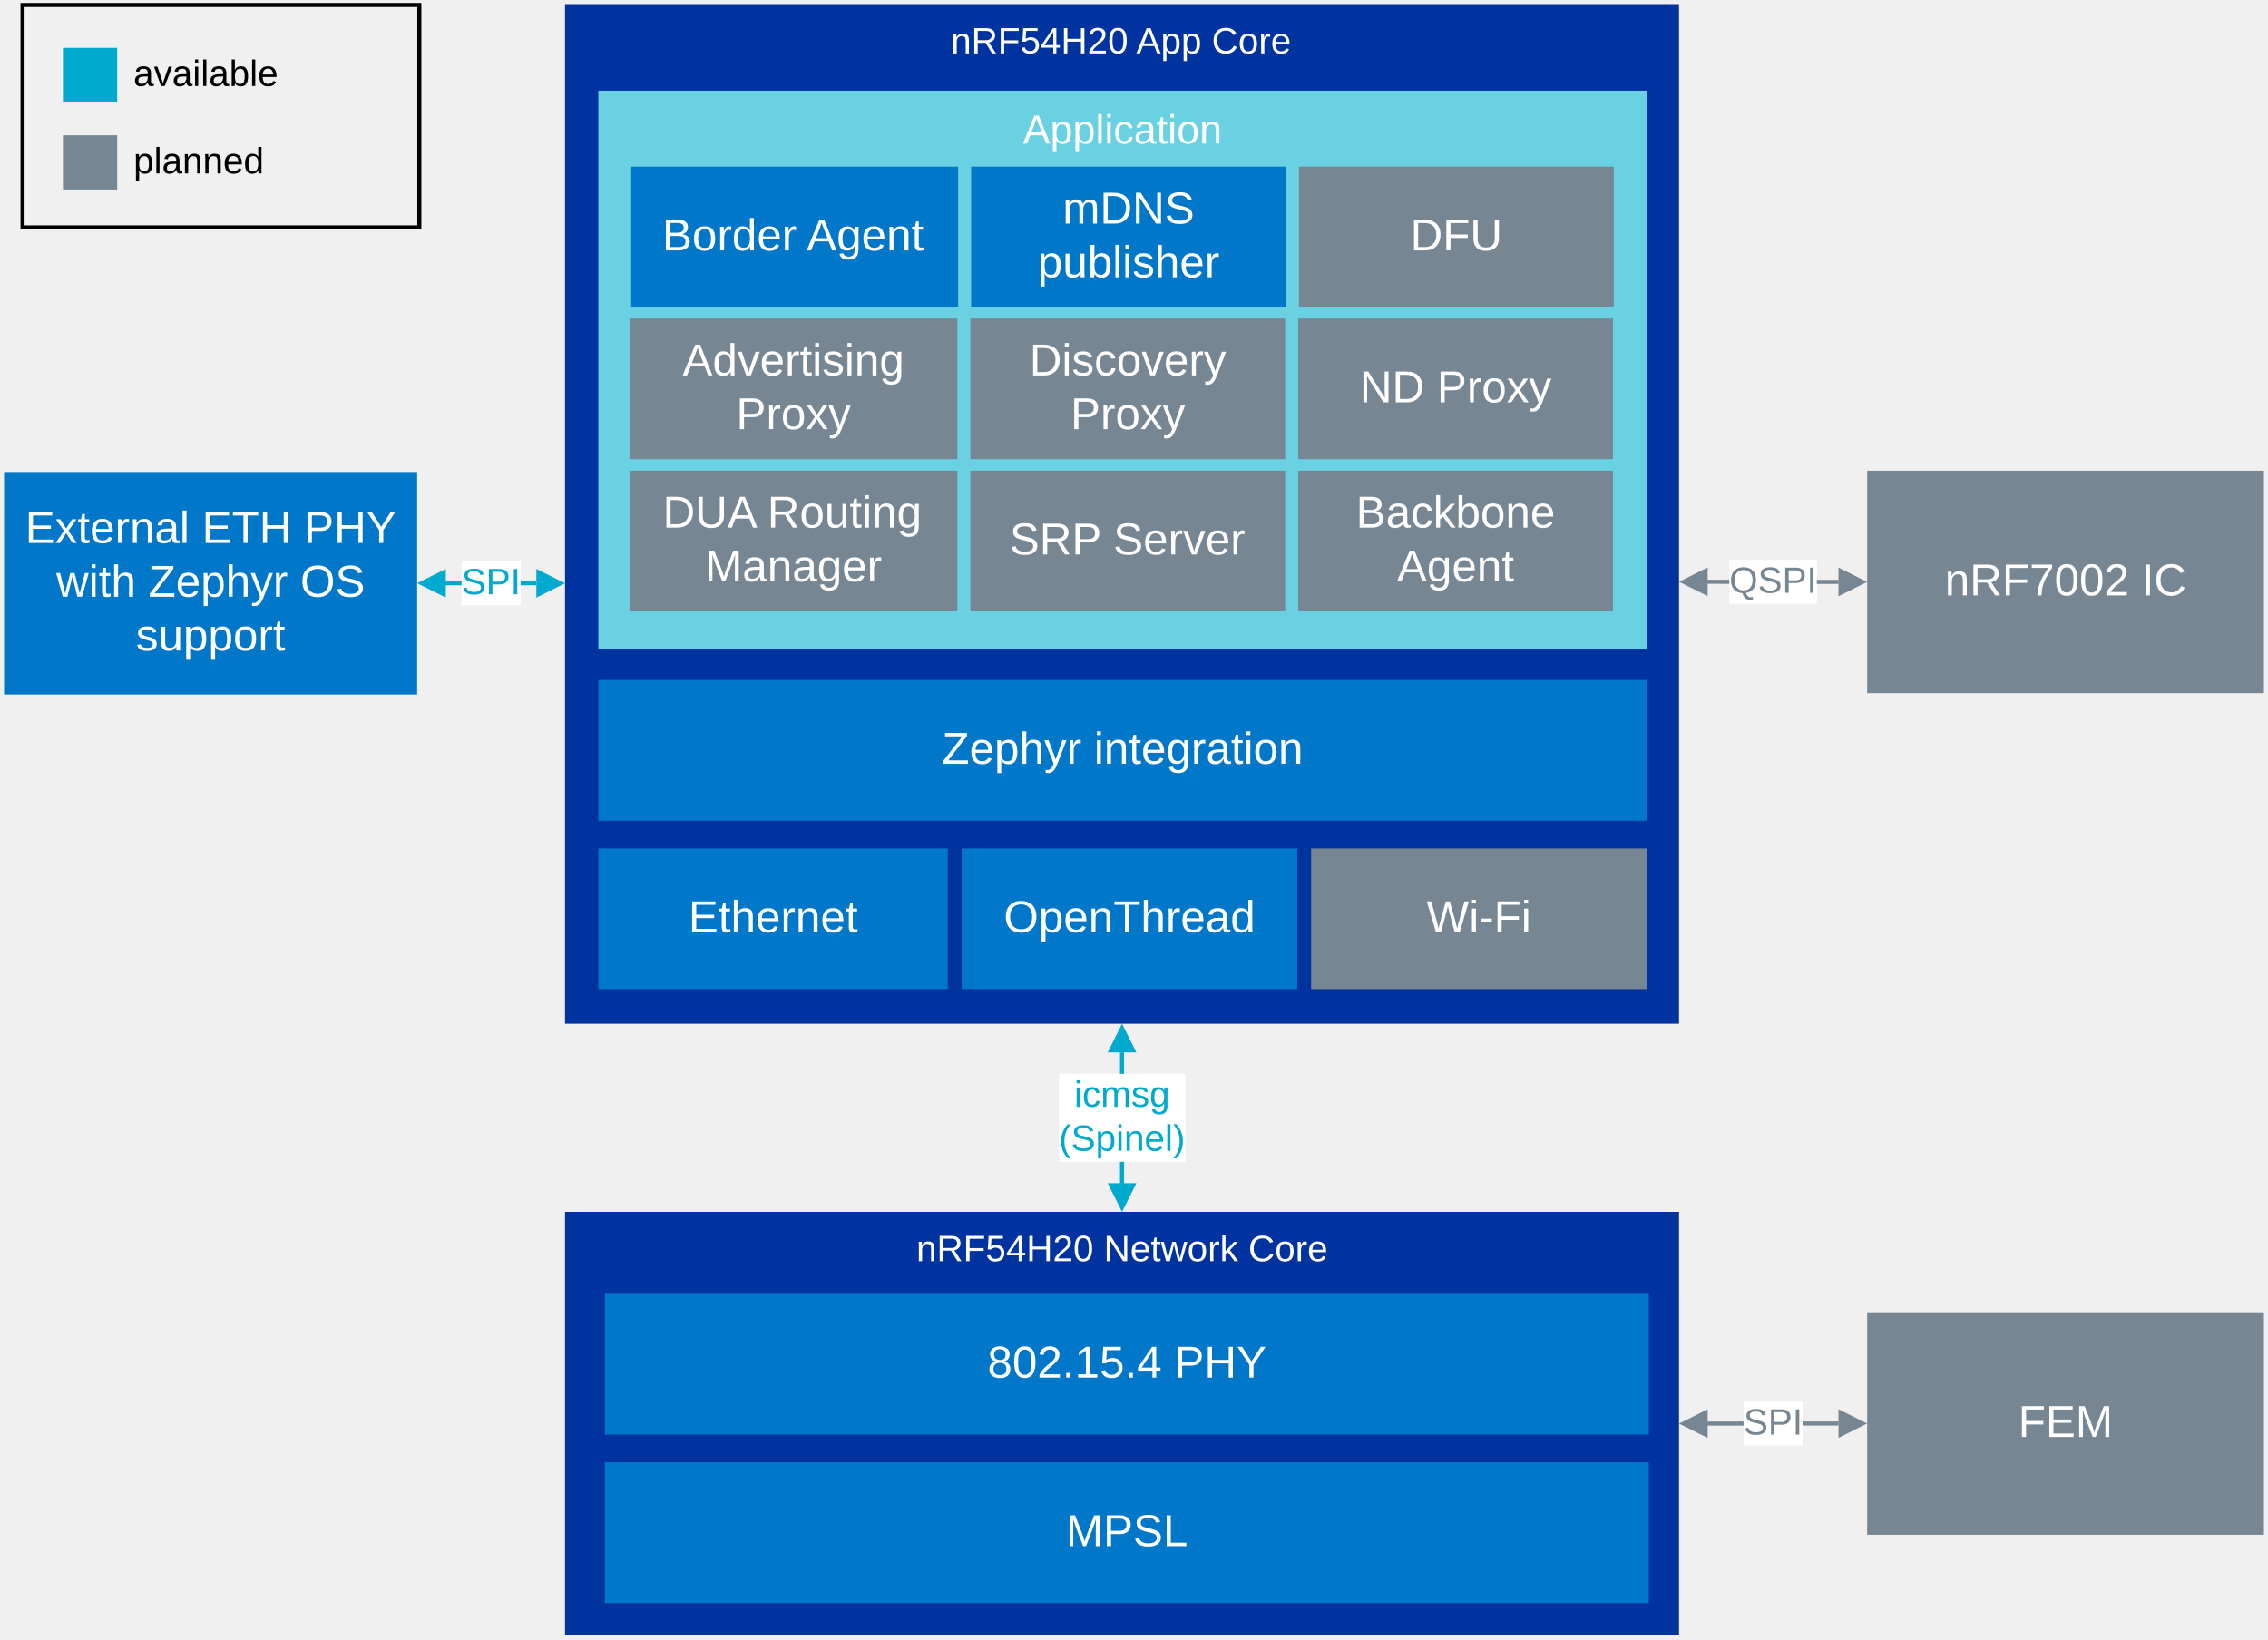
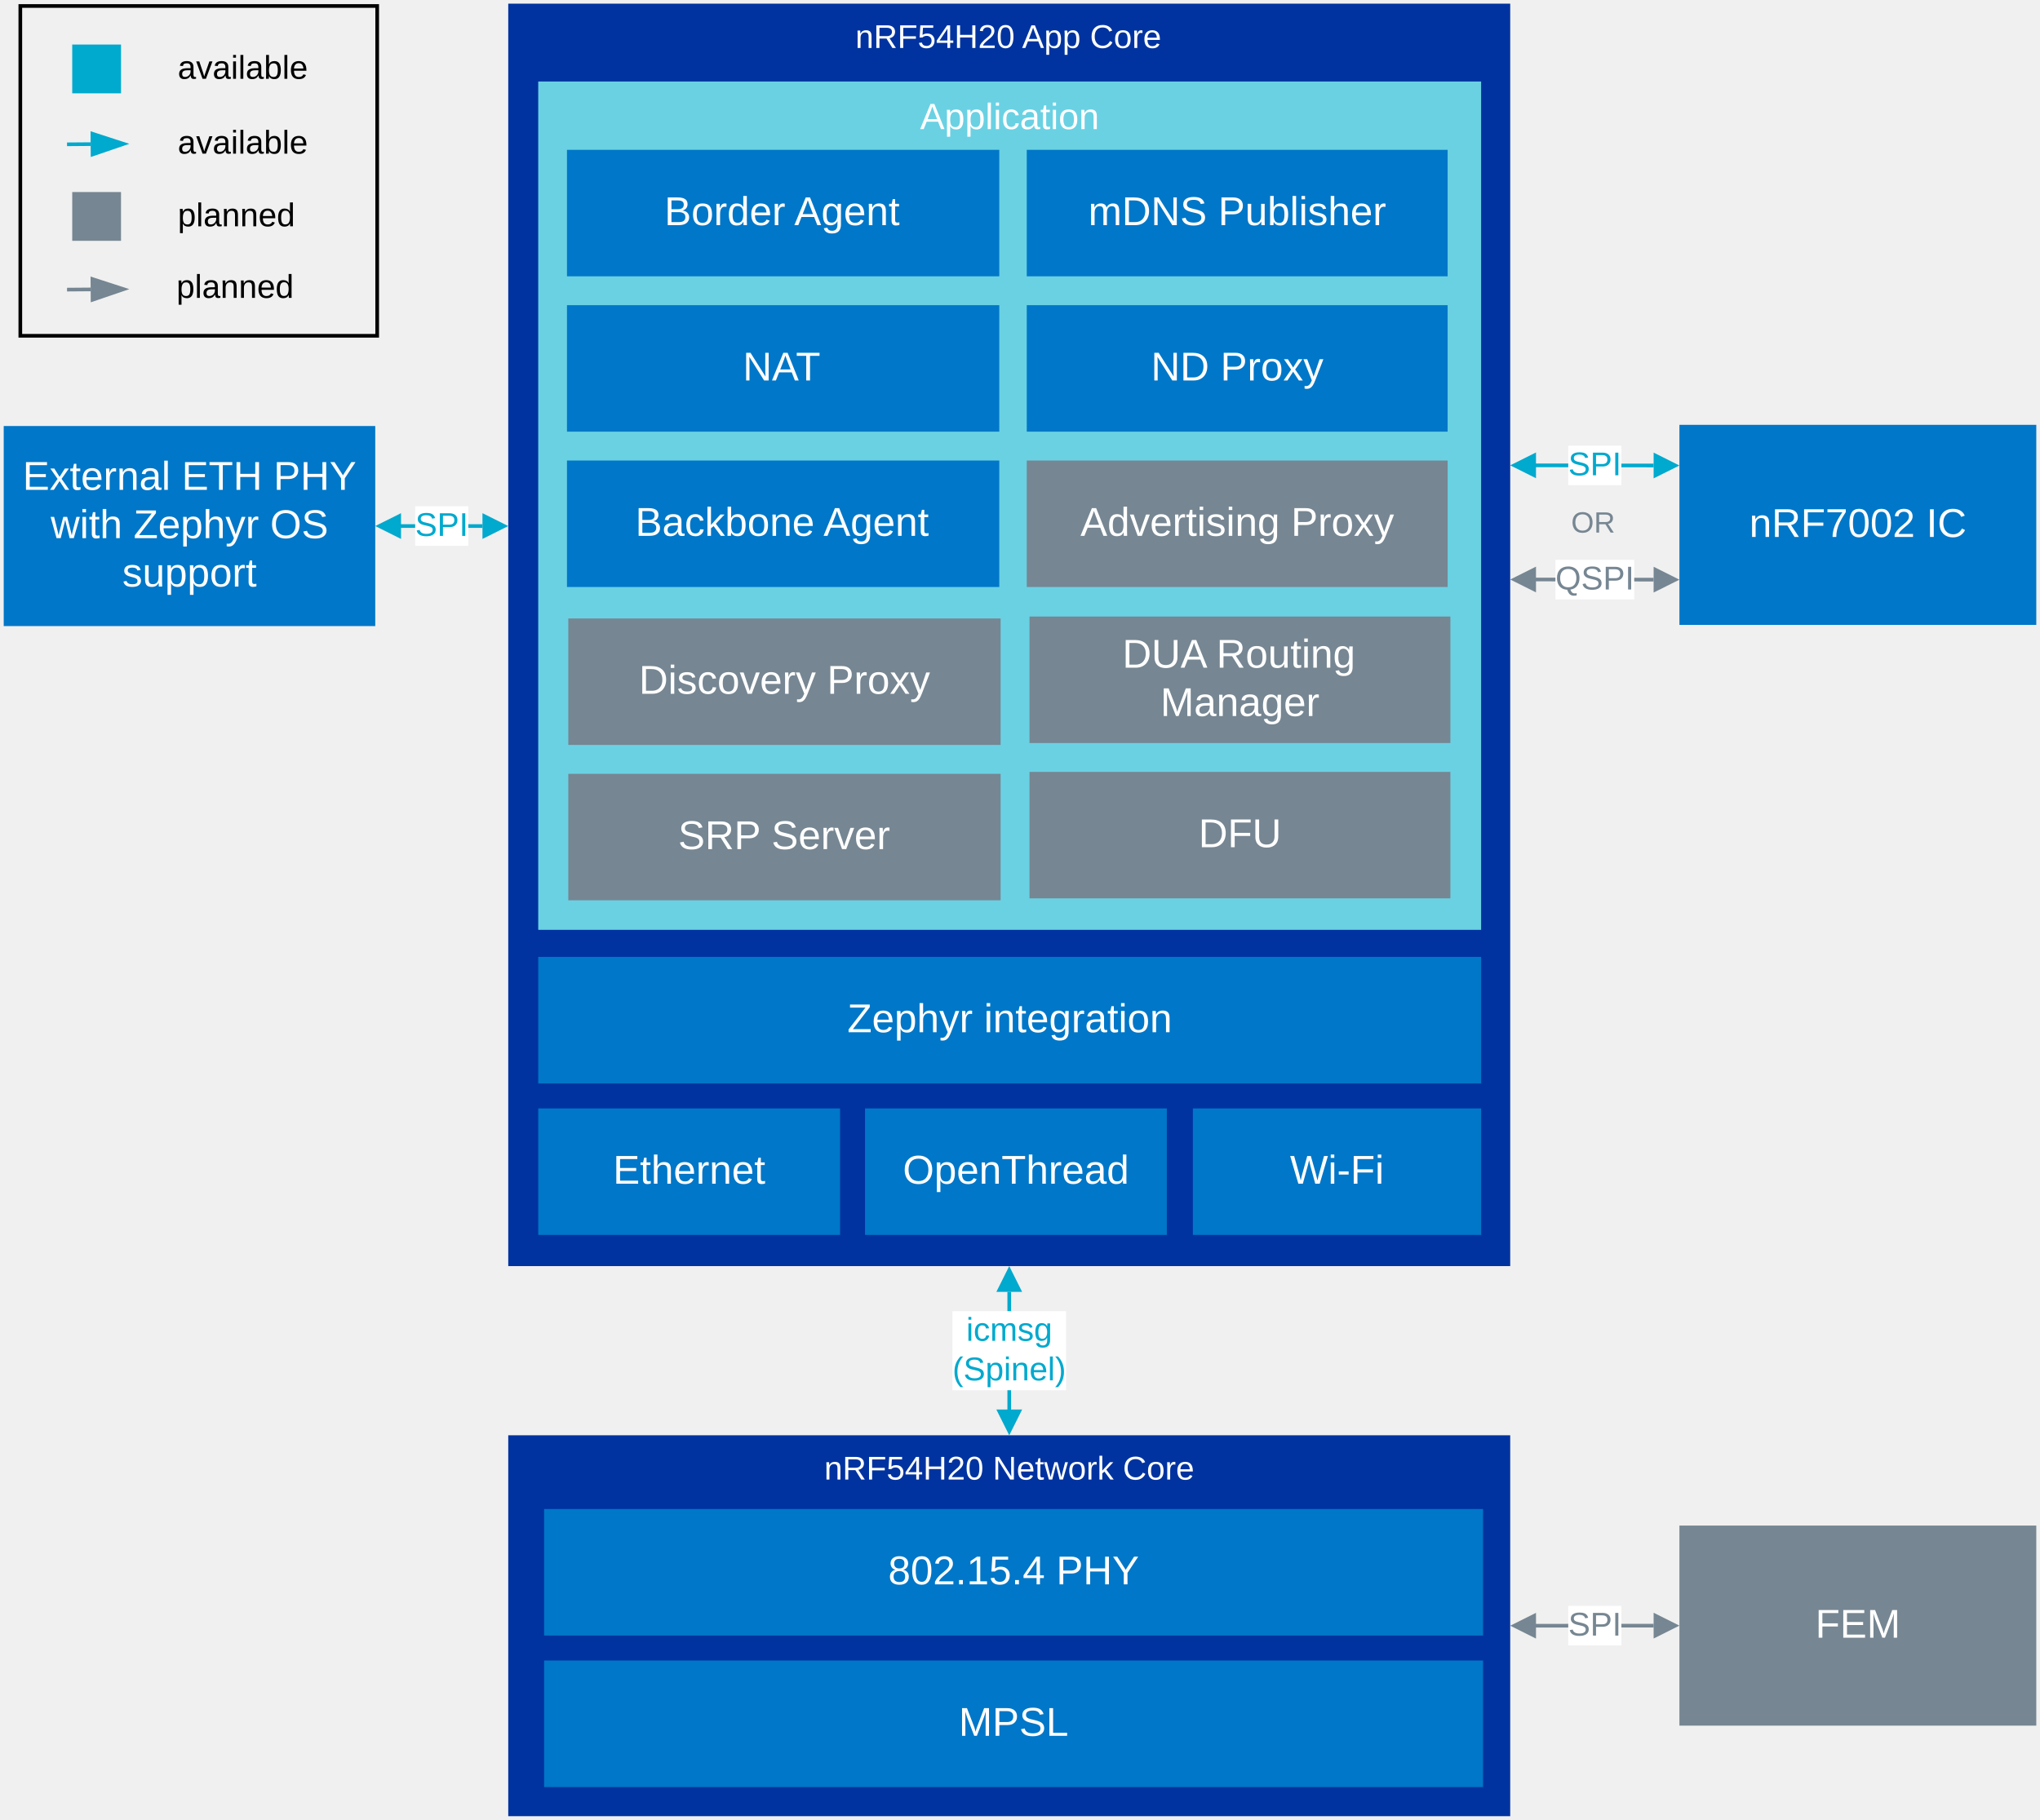
- <svg xmlns="http://www.w3.org/2000/svg" xmlns:xlink="http://www.w3.org/1999/xlink" width="7.736in" height="5.593in" viewBox="0 0 556.988 402.677" xml:space="preserve" color-interpolation-filters="sRGB" class="st21">
+ <svg xmlns="http://www.w3.org/2000/svg" xmlns:xlink="http://www.w3.org/1999/xlink" width="7.736in" height="6.903in" viewBox="0 0 556.988 497.035" xml:space="preserve" color-interpolation-filters="sRGB" class="st24">
  <style type="text/css">
	
		.st1 {fill:#0033a0;stroke:none;stroke-width:1}
		.st2 {fill:#ffffff;font-family:Arial;font-size:0.75em}
- 		.st3 {fill:#6ad1e3;stroke:none;stroke-width:1}
- 		.st4 {fill:#ffffff;font-family:Arial;font-size:0.833em}
- 		.st5 {fill:#0077c8;stroke:none;stroke-width:1}
- 		.st6 {fill:#ffffff;font-family:Arial;font-size:0.917em}
- 		.st7 {font-size:1em}
- 		.st8 {marker-end:url(#mrkr4-38);marker-start:url(#mrkr4-36);stroke:#00a9ce;stroke-linecap:butt;stroke-width:1}
- 		.st9 {fill:#00a9ce;fill-opacity:1;stroke:#00a9ce;stroke-opacity:1;stroke-width:0.284}
+ 		.st3 {fill:#0077c8;stroke:none;stroke-width:1}
+ 		.st4 {fill:#ffffff;font-family:Arial;font-size:0.917em}
+ 		.st5 {font-size:1em}
+ 		.st6 {marker-end:url(#mrkr4-23);marker-start:url(#mrkr4-21);stroke:#00a9ce;stroke-linecap:butt;stroke-width:1}
+ 		.st7 {fill:#00a9ce;fill-opacity:1;stroke:#00a9ce;stroke-opacity:1;stroke-width:0.284}
+ 		.st8 {fill:#ffffff;stroke:none;stroke-linecap:butt;stroke-width:7.2}
+ 		.st9 {fill:#00a9ce;font-family:Arial;font-size:0.75em}
		.st10 {fill:#ffffff;stroke:none;stroke-linecap:butt}
- 		.st11 {fill:#00a9ce;font-family:Arial;font-size:0.75em}
- 		.st12 {fill:#ffffff;stroke:none;stroke-linecap:butt;stroke-width:7.2}
- 		.st13 {fill:#768692;stroke:none;stroke-width:1}
- 		.st14 {fill:none;stroke:#000000;stroke-width:1}
- 		.st15 {fill:#00a9ce;stroke:none;stroke-width:1}
- 		.st16 {fill:none;stroke:none;stroke-width:1}
- 		.st17 {fill:#000000;font-family:Arial;font-size:0.75em}
- 		.st18 {marker-end:url(#mrkr4-112);marker-start:url(#mrkr4-110);stroke:#768692;stroke-linecap:butt;stroke-width:1}
- 		.st19 {fill:#768692;fill-opacity:1;stroke:#768692;stroke-opacity:1;stroke-width:0.284}
- 		.st20 {fill:#768692;font-family:Arial;font-size:0.75em}
- 		.st21 {fill:none;fill-rule:evenodd;font-size:12px;overflow:visible;stroke-linecap:square;stroke-miterlimit:3}
+ 		.st11 {fill:#768692;stroke:none;stroke-width:1}
+ 		.st12 {fill:none;stroke:#000000;stroke-width:1}
+ 		.st13 {fill:#00a9ce;stroke:none;stroke-width:1}
+ 		.st14 {fill:none;stroke:none;stroke-width:1}
+ 		.st15 {fill:#000000;font-family:Arial;font-size:0.75em}
+ 		.st16 {marker-end:url(#mrkr4-62);marker-start:url(#mrkr4-60);stroke:#768692;stroke-linecap:butt;stroke-width:1}
+ 		.st17 {fill:#768692;fill-opacity:1;stroke:#768692;stroke-opacity:1;stroke-width:0.284}
+ 		.st18 {fill:#768692;font-family:Arial;font-size:0.75em}
+ 		.st19 {marker-end:url(#mrkr13-79);stroke:#00a9ce;stroke-linecap:butt;stroke-width:1}
+ 		.st20 {marker-end:url(#mrkr13-88);stroke:#768692;stroke-linecap:butt;stroke-width:1}
+ 		.st21 {fill:#6ad1e3;stroke:none;stroke-width:1}
+ 		.st22 {fill:#ffffff;font-family:Arial;font-size:0.833em}
+ 		.st23 {fill:#768692;font-family:Arial;font-size:0.667em}
+ 		.st24 {fill:none;fill-rule:evenodd;font-size:12px;overflow:visible;stroke-linecap:square;stroke-miterlimit:3}
	
	</style>
  <defs id="Markers">
    <g id="lend4">
      <path d="M 2 1 L 0 0 L 2 -1 L 2 1 " style="stroke:none" />
    </g>
-     <marker id="mrkr4-36" class="st9" refX="6.68" orient="auto" markerUnits="strokeWidth" overflow="visible">
+     <marker id="mrkr4-21" class="st7" refX="6.68" orient="auto" markerUnits="strokeWidth" overflow="visible">
      <use xlink:href="#lend4" transform="scale(3.52) " />
    </marker>
-     <marker id="mrkr4-38" class="st9" refX="-7.04" orient="auto" markerUnits="strokeWidth" overflow="visible">
+     <marker id="mrkr4-23" class="st7" refX="-7.04" orient="auto" markerUnits="strokeWidth" overflow="visible">
      <use xlink:href="#lend4" transform="scale(-3.52,-3.52) " />
    </marker>
-     <marker id="mrkr4-110" class="st19" refX="6.68" orient="auto" markerUnits="strokeWidth" overflow="visible">
+     <marker id="mrkr4-60" class="st17" refX="6.68" orient="auto" markerUnits="strokeWidth" overflow="visible">
      <use xlink:href="#lend4" transform="scale(3.52) " />
    </marker>
-     <marker id="mrkr4-112" class="st19" refX="-7.04" orient="auto" markerUnits="strokeWidth" overflow="visible">
+     <marker id="mrkr4-62" class="st17" refX="-7.04" orient="auto" markerUnits="strokeWidth" overflow="visible">
      <use xlink:href="#lend4" transform="scale(-3.52,-3.52) " />
+     </marker>
+     <g id="lend13">
+       <path d="M 3 1 L 0 0 L 3 -1 L 3 1 " style="stroke:none" />
+     </g>
+     <marker id="mrkr13-79" class="st7" refX="-10.56" orient="auto" markerUnits="strokeWidth" overflow="visible">
+       <use xlink:href="#lend13" transform="scale(-3.52,-3.52) " />
+     </marker>
+     <marker id="mrkr13-88" class="st17" refX="-10.56" orient="auto" markerUnits="strokeWidth" overflow="visible">
+       <use xlink:href="#lend13" transform="scale(-3.52,-3.52) " />
    </marker>
  </defs>
  <g>
-     <g id="shape15-1" transform="translate(138.764,-151.236)">
-       <rect x="0" y="152.236" width="273.579" height="250.441" class="st1" />
+     <g id="shape25-1" transform="translate(138.764,-1)">
+       <rect x="0" y="393.004" width="273.579" height="104.031" class="st1" />
+       <text x="86.27" y="405.1" class="st2">nRF54H20 Network Core</text>
+     </g>
+     <g id="shape26-4" transform="translate(148.553,-50.3334)">
+       <rect x="0" y="462.474" width="256.374" height="34.562" class="st3" />
+       <text x="93.94" y="483.05" class="st4">802.15.4 PHY</text>
+     </g>
+     <g id="shape27-7" transform="translate(148.553,-8.95818)">
+       <rect x="0" y="462.474" width="256.374" height="34.562" class="st3" />
+       <text x="113.21" y="483.05" class="st4">MPSL</text>
+     </g>
+     <g id="shape29-10" transform="translate(1,-326.04)">
+       <rect x="0" y="442.395" width="101.445" height="54.64" class="st3" />
+       <text x="5.18" y="459.82" class="st4">External ETH PHY <tspan x="12.82" dy="1.2em" class="st5">with Zephyr OS </tspan>
+         <tspan x="32.38" dy="1.2em" class="st5">support</tspan>
+       </text>
+     </g>
+     <g id="shape34-15" transform="translate(102.445,-360.446)">
+       <path d="M6.68 504.12 L7.04 504.12 L29.28 504.12" class="st6" />
+       <rect x="10.906" y="498.722" width="14.506" height="10.8" class="st8" />
+       <text x="10.91" y="506.82" class="st9">SPI</text>
+     </g>
+     <g id="shape35-26" transform="translate(268.467,-105.031)">
+       <path d="M7.09 490.36 L7.09 490 L7.09 457.87" class="st6" />
+       <rect x="-8.419" y="463.133" width="31.012" height="21.6" class="st10" />
+       <text x="-4.66" y="471.23" class="st9">icmsg <tspan x="-8.42" dy="1.2em" class="st5">(Spinel)</tspan>
+       </text>
+     </g>
+     <g id="shape1000-36" transform="translate(458.547,-25.7298)">
+       <rect x="0" y="442.395" width="97.441" height="54.64" class="st11" />
+       <text x="37.11" y="473.02" class="st4">FEM</text>
+     </g>
+     <g id="shape1001-39" transform="translate(458.547,-326.363)">
+       <rect x="0" y="442.395" width="97.441" height="54.64" class="st3" />
+       <text x="19.07" y="473.02" class="st4">nRF7002 IC</text>
+     </g>
+     <g id="shape1012-42" transform="translate(5.53543,-405.327)">
+       <rect x="0" y="406.962" width="97.441" height="90.073" class="st12" />
+     </g>
+     <g id="shape1013-44" transform="translate(19.7087,-431.264)">
+       <rect x="0" y="483.713" width="13.323" height="13.323" class="st11" />
+     </g>
+     <g id="shape1014-46" transform="translate(19.7087,-471.546)">
+       <rect x="0" y="483.713" width="13.323" height="13.323" class="st13" />
+     </g>
+     <g id="shape1015-48" transform="translate(44.5207,-471.546)">
+       <rect x="0" y="483.713" width="47.54" height="13.323" class="st14" />
+       <text x="4" y="493.07" class="st15">available</text>
+     </g>
+     <g id="shape1016-51" transform="translate(44.5207,-431.264)">
+       <rect x="0" y="483.713" width="47.54" height="13.323" class="st14" />
+       <text x="4" y="493.07" class="st15">planned</text>
+     </g>
+     <g id="shape1017-54" transform="translate(412.343,-345.826)">
+       <path d="M6.68 504.1 L7.04 504.1 L39.16 504.14" class="st16" />
+       <rect x="12.349" y="498.722" width="21.507" height="10.8" class="st10" />
+       <text x="12.35" y="506.82" class="st18">QSPI</text>
+     </g>
+     <g id="shape1018-65" transform="translate(412.343,-45.9462)">
+       <path d="M6.68 489.96 L7.04 489.96 L39.16 489.94" class="st16" />
+       <rect x="15.849" y="484.549" width="14.506" height="10.8" class="st8" />
+       <text x="15.85" y="492.65" class="st18">SPI</text>
+     </g>
+     <g id="shape1019-74" transform="translate(18.2913,-450.606)">
+       <path d="M0 490.02 L6.45 489.97" class="st19" />
+     </g>
+     <g id="shape1020-80" transform="translate(44.5207,-451.106)">
+       <rect x="0" y="483.713" width="47.54" height="13.323" class="st14" />
+       <text x="4" y="493.07" class="st15">available</text>
+     </g>
+     <g id="shape1021-83" transform="translate(18.2913,-410.921)">
+       <path d="M0 490.02 L6.45 489.97" class="st20" />
+     </g>
+     <g id="shape1022-89" transform="translate(44.1575,-411.719)">
+       <rect x="0" y="483.713" width="47.54" height="13.323" class="st14" />
+       <text x="4" y="493.07" class="st15">planned</text>
+     </g>
+     <g id="shape1023-92" transform="translate(412.343,-377.007)">
+       <path d="M6.68 504.1 L7.04 504.1 L39.16 504.14" class="st6" />
+       <rect x="15.849" y="498.722" width="14.506" height="10.8" class="st10" />
+       <text x="15.85" y="506.82" class="st9">SPI</text>
+     </g>
+     <g id="shape1024-101" transform="translate(138.764,-151.236)">
+       <rect x="0" y="152.236" width="273.579" height="344.799" class="st1" />
      <text x="94.77" y="164.34" class="st2">nRF54H20 App Core</text>
    </g>
-     <g id="shape16-4" transform="translate(146.949,-243.362)">
-       <rect x="0" y="265.622" width="257.457" height="137.055" class="st3" />
-       <text x="104.27" y="278.62" class="st4">Application</text>
-     </g>
-     <g id="shape21-7" transform="translate(146.949,-201.106)">
-       <rect x="0" y="368.116" width="257.457" height="34.562" class="st5" />
-       <text x="84.4" y="388.7" class="st6">Zephyr integration</text>
-     </g>
-     <g id="shape25-10" transform="translate(138.764,-1)">
-       <rect x="0" y="298.646" width="273.579" height="104.031" class="st1" />
-       <text x="86.27" y="310.75" class="st2">nRF54H20 Network Core</text>
-     </g>
-     <g id="shape26-13" transform="translate(148.553,-50.3334)">
-       <rect x="0" y="368.116" width="256.374" height="34.562" class="st5" />
-       <text x="93.94" y="388.7" class="st6">802.15.4 PHY</text>
-     </g>
-     <g id="shape27-16" transform="translate(148.553,-8.95818)">
-       <rect x="0" y="368.116" width="256.374" height="34.562" class="st5" />
-       <text x="113.21" y="388.7" class="st6">MPSL</text>
-     </g>
-     <g id="shape29-19" transform="translate(1,-232.107)">
-       <rect x="0" y="348.037" width="101.445" height="54.64" class="st5" />
-       <text x="5.18" y="365.46" class="st6">External ETH PHY <tspan x="12.82" dy="1.2em" class="st7">with Zephyr OS </tspan>
-         <tspan x="32.38" dy="1.2em" class="st7">support</tspan>
+     <g id="shape1025-104" transform="translate(146.949,-243.079)">
+       <rect x="0" y="265.339" width="257.457" height="231.697" class="st21" />
+       <text x="104.27" y="278.34" class="st22">Application</text>
+     </g>
+     <g id="shape1026-107" transform="translate(146.949,-201.127)">
+       <rect x="0" y="462.474" width="257.457" height="34.562" class="st3" />
+       <text x="84.4" y="483.05" class="st4">Zephyr integration</text>
+     </g>
+     <g id="shape1027-110" transform="translate(146.949,-159.761)">
+       <rect x="0" y="462.493" width="82.415" height="34.542" class="st3" />
+       <text x="20.42" y="483.06" class="st4">Ethernet</text>
+     </g>
+     <g id="shape1028-113" transform="translate(236.172,-159.761)">
+       <rect x="0" y="462.493" width="82.415" height="34.542" class="st3" />
+       <text x="10.33" y="483.06" class="st4">OpenThread</text>
+     </g>
+     <g id="shape1029-116" transform="translate(325.691,-159.761)">
+       <rect x="0" y="462.493" width="78.715" height="34.542" class="st3" />
+       <text x="26.53" y="483.06" class="st4">Wi-Fi</text>
+     </g>
+     <g id="shape1030-119" transform="translate(154.797,-421.571)">
+       <rect x="0" y="462.493" width="118.04" height="34.542" class="st3" />
+       <text x="26.61" y="483.06" class="st4">Border Agent</text>
+     </g>
+     <g id="shape1031-122" transform="translate(280.337,-421.571)">
+       <rect x="0" y="462.493" width="114.921" height="34.542" class="st3" />
+       <text x="16.81" y="483.06" class="st4">mDNS Publisher</text>
+     </g>
+     <g id="shape1039-125" transform="translate(154.797,-379.142)">
+       <rect x="0" y="462.493" width="118.04" height="34.542" class="st3" />
+       <text x="48.02" y="483.06" class="st4">NAT</text>
+     </g>
+     <g id="shape1040-128" transform="translate(280.337,-379.142)">
+       <rect x="0" y="462.493" width="114.921" height="34.542" class="st3" />
+       <text x="33.93" y="483.06" class="st4">ND Proxy</text>
+     </g>
+     <g id="shape1041-131" transform="translate(154.797,-336.712)">
+       <rect x="0" y="462.493" width="118.04" height="34.542" class="st3" />
+       <text x="18.66" y="483.06" class="st4">Backbone Agent</text>
+     </g>
+     <g id="shape1042-134" transform="translate(280.337,-336.712)">
+       <rect x="0" y="462.493" width="114.921" height="34.542" class="st11" />
+       <text x="14.67" y="483.06" class="st4">Advertising Proxy</text>
+     </g>
+     <g id="shape1043-137" transform="translate(155.161,-293.576)">
+       <rect x="0" y="462.493" width="118.04" height="34.542" class="st11" />
+       <text x="19.29" y="483.06" class="st4">Discovery Proxy</text>
+     </g>
+     <g id="shape1044-140" transform="translate(155.161,-251.146)">
+       <rect x="0" y="462.493" width="118.04" height="34.542" class="st11" />
+       <text x="29.98" y="483.06" class="st4">SRP Server</text>
+     </g>
+     <g id="shape1045-143" transform="translate(281.088,-294.103)">
+       <rect x="0" y="462.493" width="114.921" height="34.542" class="st11" />
+       <text x="25.36" y="476.46" class="st4">DUA Routing <tspan x="35.75" dy="1.2em" class="st5">Manager</tspan>
      </text>
    </g>
-     <g id="shape30-24" transform="translate(146.949,-159.74)">
-       <rect x="0" y="368.135" width="85.819" height="34.542" class="st5" />
-       <text x="22.12" y="388.71" class="st6">Ethernet</text>
-     </g>
-     <g id="shape31-27" transform="translate(236.172,-159.74)">
-       <rect x="0" y="368.135" width="82.415" height="34.542" class="st5" />
-       <text x="10.33" y="388.71" class="st6">OpenThread</text>
-     </g>
-     <g id="shape34-30" transform="translate(102.445,-266.513)">
-       <path d="M6.68 409.76 L7.04 409.76 L29.28 409.76" class="st8" />
-       <rect x="10.906" y="404.364" width="14.506" height="10.8" class="st10" />
-       <text x="10.91" y="412.46" class="st11">SPI</text>
-     </g>
-     <g id="shape35-41" transform="translate(268.467,-105.031)">
-       <path d="M7.09 396 L7.09 395.64 L7.09 363.51" class="st8" />
-       <rect x="-8.419" y="368.775" width="31.012" height="21.6" class="st12" />
-       <text x="-4.66" y="376.87" class="st11">icmsg <tspan x="-8.42" dy="1.2em" class="st7">(Spinel)</tspan>
-       </text>
-     </g>
-     <g id="shape1000-51" transform="translate(458.547,-25.7298)">
-       <rect x="0" y="348.037" width="97.441" height="54.64" class="st13" />
-       <text x="37.11" y="378.66" class="st6">FEM</text>
-     </g>
-     <g id="shape1001-54" transform="translate(458.547,-232.43)">
-       <rect x="0" y="348.037" width="97.441" height="54.64" class="st13" />
-       <text x="19.07" y="378.66" class="st6">nRF7002 IC</text>
-     </g>
-     <g id="shape1002-57" transform="translate(321.991,-159.74)">
-       <rect x="0" y="368.135" width="82.415" height="34.542" class="st13" />
-       <text x="28.38" y="388.71" class="st6">Wi-Fi</text>
-     </g>
-     <g id="shape1003-60" transform="translate(154.797,-327.213)">
-       <rect x="0" y="368.135" width="80.504" height="34.542" class="st5" />
-       <text x="7.84" y="388.71" class="st6">Border Agent</text>
-     </g>
-     <g id="shape1004-63" transform="translate(238.495,-327.213)">
-       <rect x="0" y="368.135" width="77.31" height="34.542" class="st5" />
-       <text x="22.46" y="382.11" class="st6">mDNS <tspan x="16.34" dy="1.2em" class="st7">publisher</tspan>
-       </text>
-     </g>
-     <g id="shape1005-67" transform="translate(318.999,-327.213)">
-       <rect x="0" y="368.135" width="77.31" height="34.542" class="st13" />
-       <text x="27.35" y="388.71" class="st6">DFU</text>
-     </g>
-     <g id="shape1006-70" transform="translate(154.609,-289.905)">
-       <rect x="0" y="368.135" width="80.504" height="34.542" class="st13" />
-       <text x="13.04" y="382.11" class="st6">Advertising <tspan x="26.19" dy="1.2em" class="st7">Proxy</tspan>
-       </text>
-     </g>
-     <g id="shape1007-74" transform="translate(238.307,-289.905)">
-       <rect x="0" y="368.135" width="77.31" height="34.542" class="st13" />
-       <text x="14.51" y="382.11" class="st6">Discovery <tspan x="24.6" dy="1.2em" class="st7">Proxy</tspan>
-       </text>
-     </g>
-     <g id="shape1008-78" transform="translate(318.811,-289.905)">
-       <rect x="0" y="368.135" width="77.31" height="34.542" class="st13" />
-       <text x="15.12" y="388.71" class="st6">ND Proxy</text>
-     </g>
-     <g id="shape1009-81" transform="translate(154.609,-252.528)">
-       <rect x="0" y="368.135" width="80.504" height="34.542" class="st13" />
-       <text x="8.15" y="382.11" class="st6">DUA Routing <tspan x="18.54" dy="1.2em" class="st7">Manager</tspan>
-       </text>
-     </g>
-     <g id="shape1010-85" transform="translate(238.307,-252.528)">
-       <rect x="0" y="368.135" width="77.31" height="34.542" class="st13" />
-       <text x="9.62" y="388.71" class="st6">SRP Server</text>
-     </g>
-     <g id="shape1011-88" transform="translate(318.811,-252.528)">
-       <rect x="0" y="368.135" width="77.31" height="34.542" class="st13" />
-       <text x="14.19" y="382.11" class="st6">Backbone <tspan x="24.28" dy="1.2em" class="st7">Agent</tspan>
-       </text>
-     </g>
-     <g id="shape1012-92" transform="translate(5.53543,-346.827)">
-       <rect x="0" y="348.037" width="97.441" height="54.64" class="st14" />
-     </g>
-     <g id="shape1013-94" transform="translate(15.4567,-356.138)">
-       <rect x="0" y="389.354" width="13.323" height="13.323" class="st13" />
-     </g>
-     <g id="shape1014-96" transform="translate(15.4567,-377.613)">
-       <rect x="0" y="389.354" width="13.323" height="13.323" class="st15" />
-     </g>
-     <g id="shape1015-98" transform="translate(28.7795,-377.613)">
-       <rect x="0" y="389.354" width="74.197" height="13.323" class="st16" />
-       <text x="4" y="398.72" class="st17">available</text>
-     </g>
-     <g id="shape1016-101" transform="translate(28.7795,-356.138)">
-       <rect x="0" y="389.354" width="74.197" height="13.323" class="st16" />
-       <text x="4" y="398.72" class="st17">planned</text>
-     </g>
-     <g id="shape1017-104" transform="translate(412.343,-266.863)">
-       <path d="M6.68 409.75 L7.04 409.75 L39.16 409.78" class="st18" />
-       <rect x="12.349" y="404.364" width="21.507" height="10.8" class="st12" />
-       <text x="12.35" y="412.46" class="st20">QSPI</text>
-     </g>
-     <g id="shape1018-115" transform="translate(412.343,-45.9462)">
-       <path d="M6.68 395.6 L7.04 395.6 L39.16 395.58" class="st18" />
-       <rect x="15.849" y="390.191" width="14.506" height="10.8" class="st12" />
-       <text x="15.85" y="398.29" class="st20">SPI</text>
+     <g id="shape1046-147" transform="translate(281.088,-251.674)">
+       <rect x="0" y="462.493" width="114.921" height="34.542" class="st11" />
+       <text x="46.16" y="483.06" class="st4">DFU</text>
+     </g>
+     <g id="shape1047-150" transform="translate(423.646,-348.314)">
+       <rect x="0" y="485.697" width="22.677" height="11.339" class="st14" />
+       <text x="5.34" y="493.77" class="st23">OR</text>
    </g>
  </g>
</svg>
